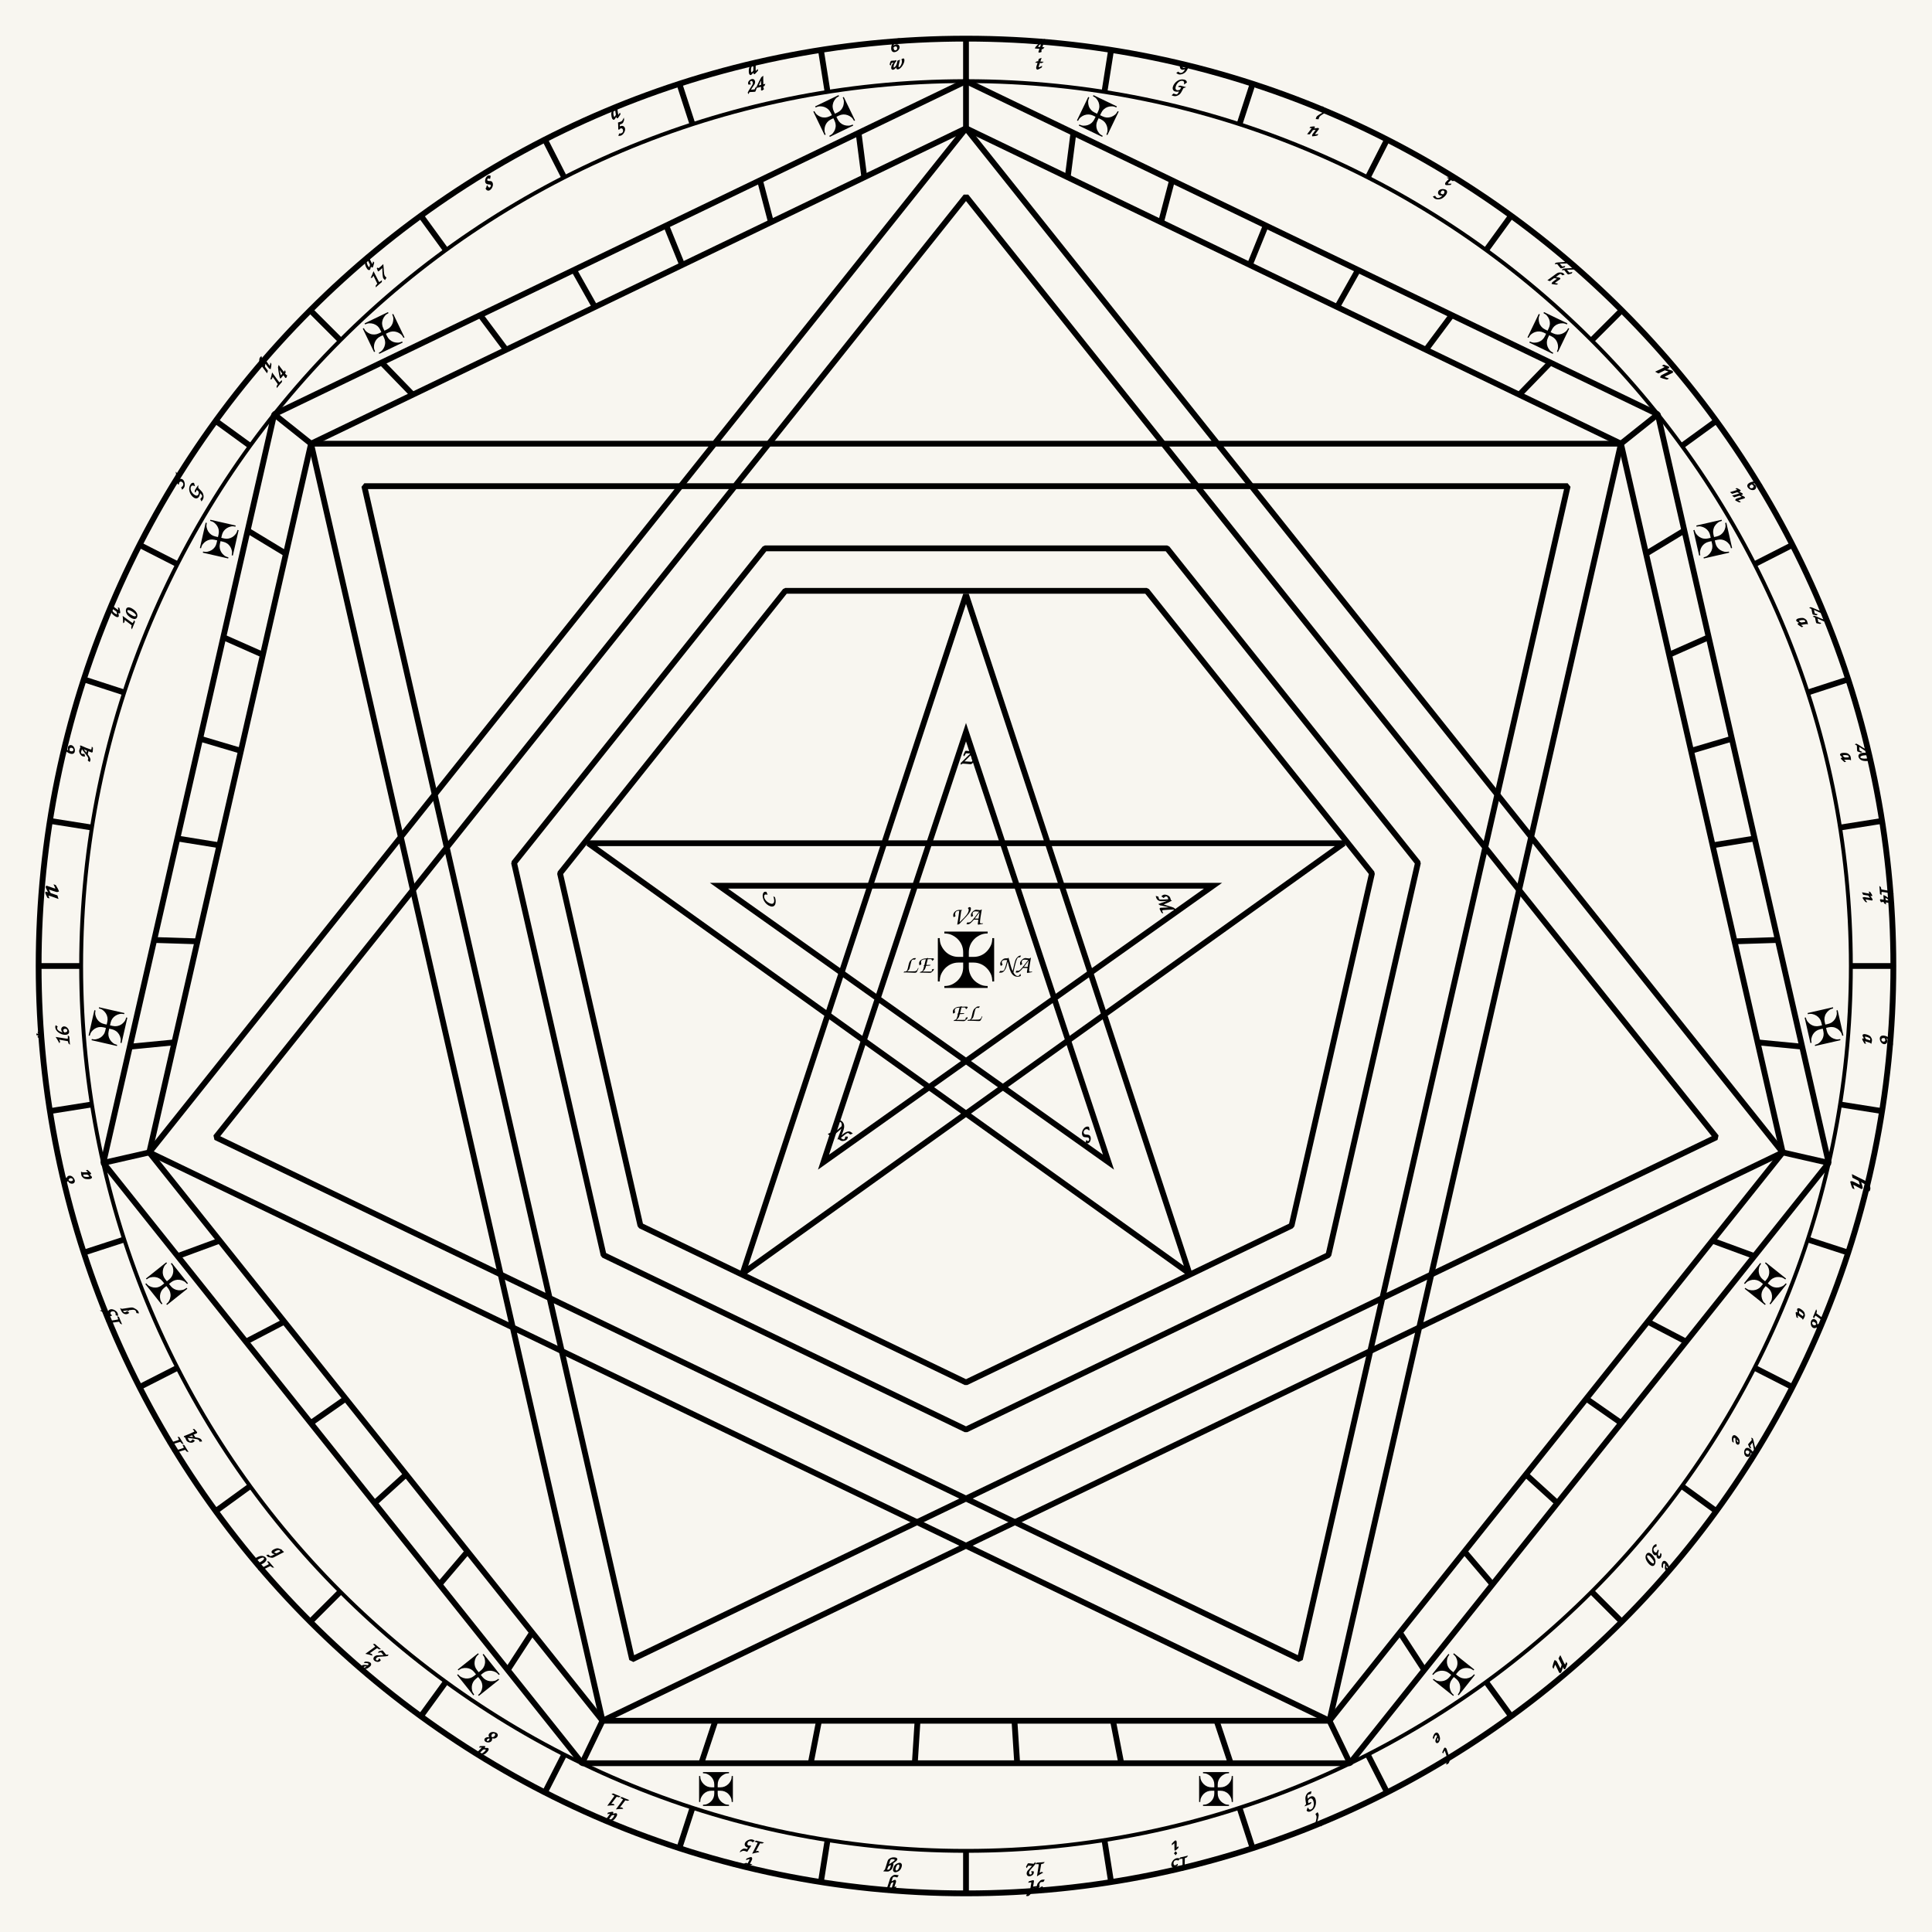
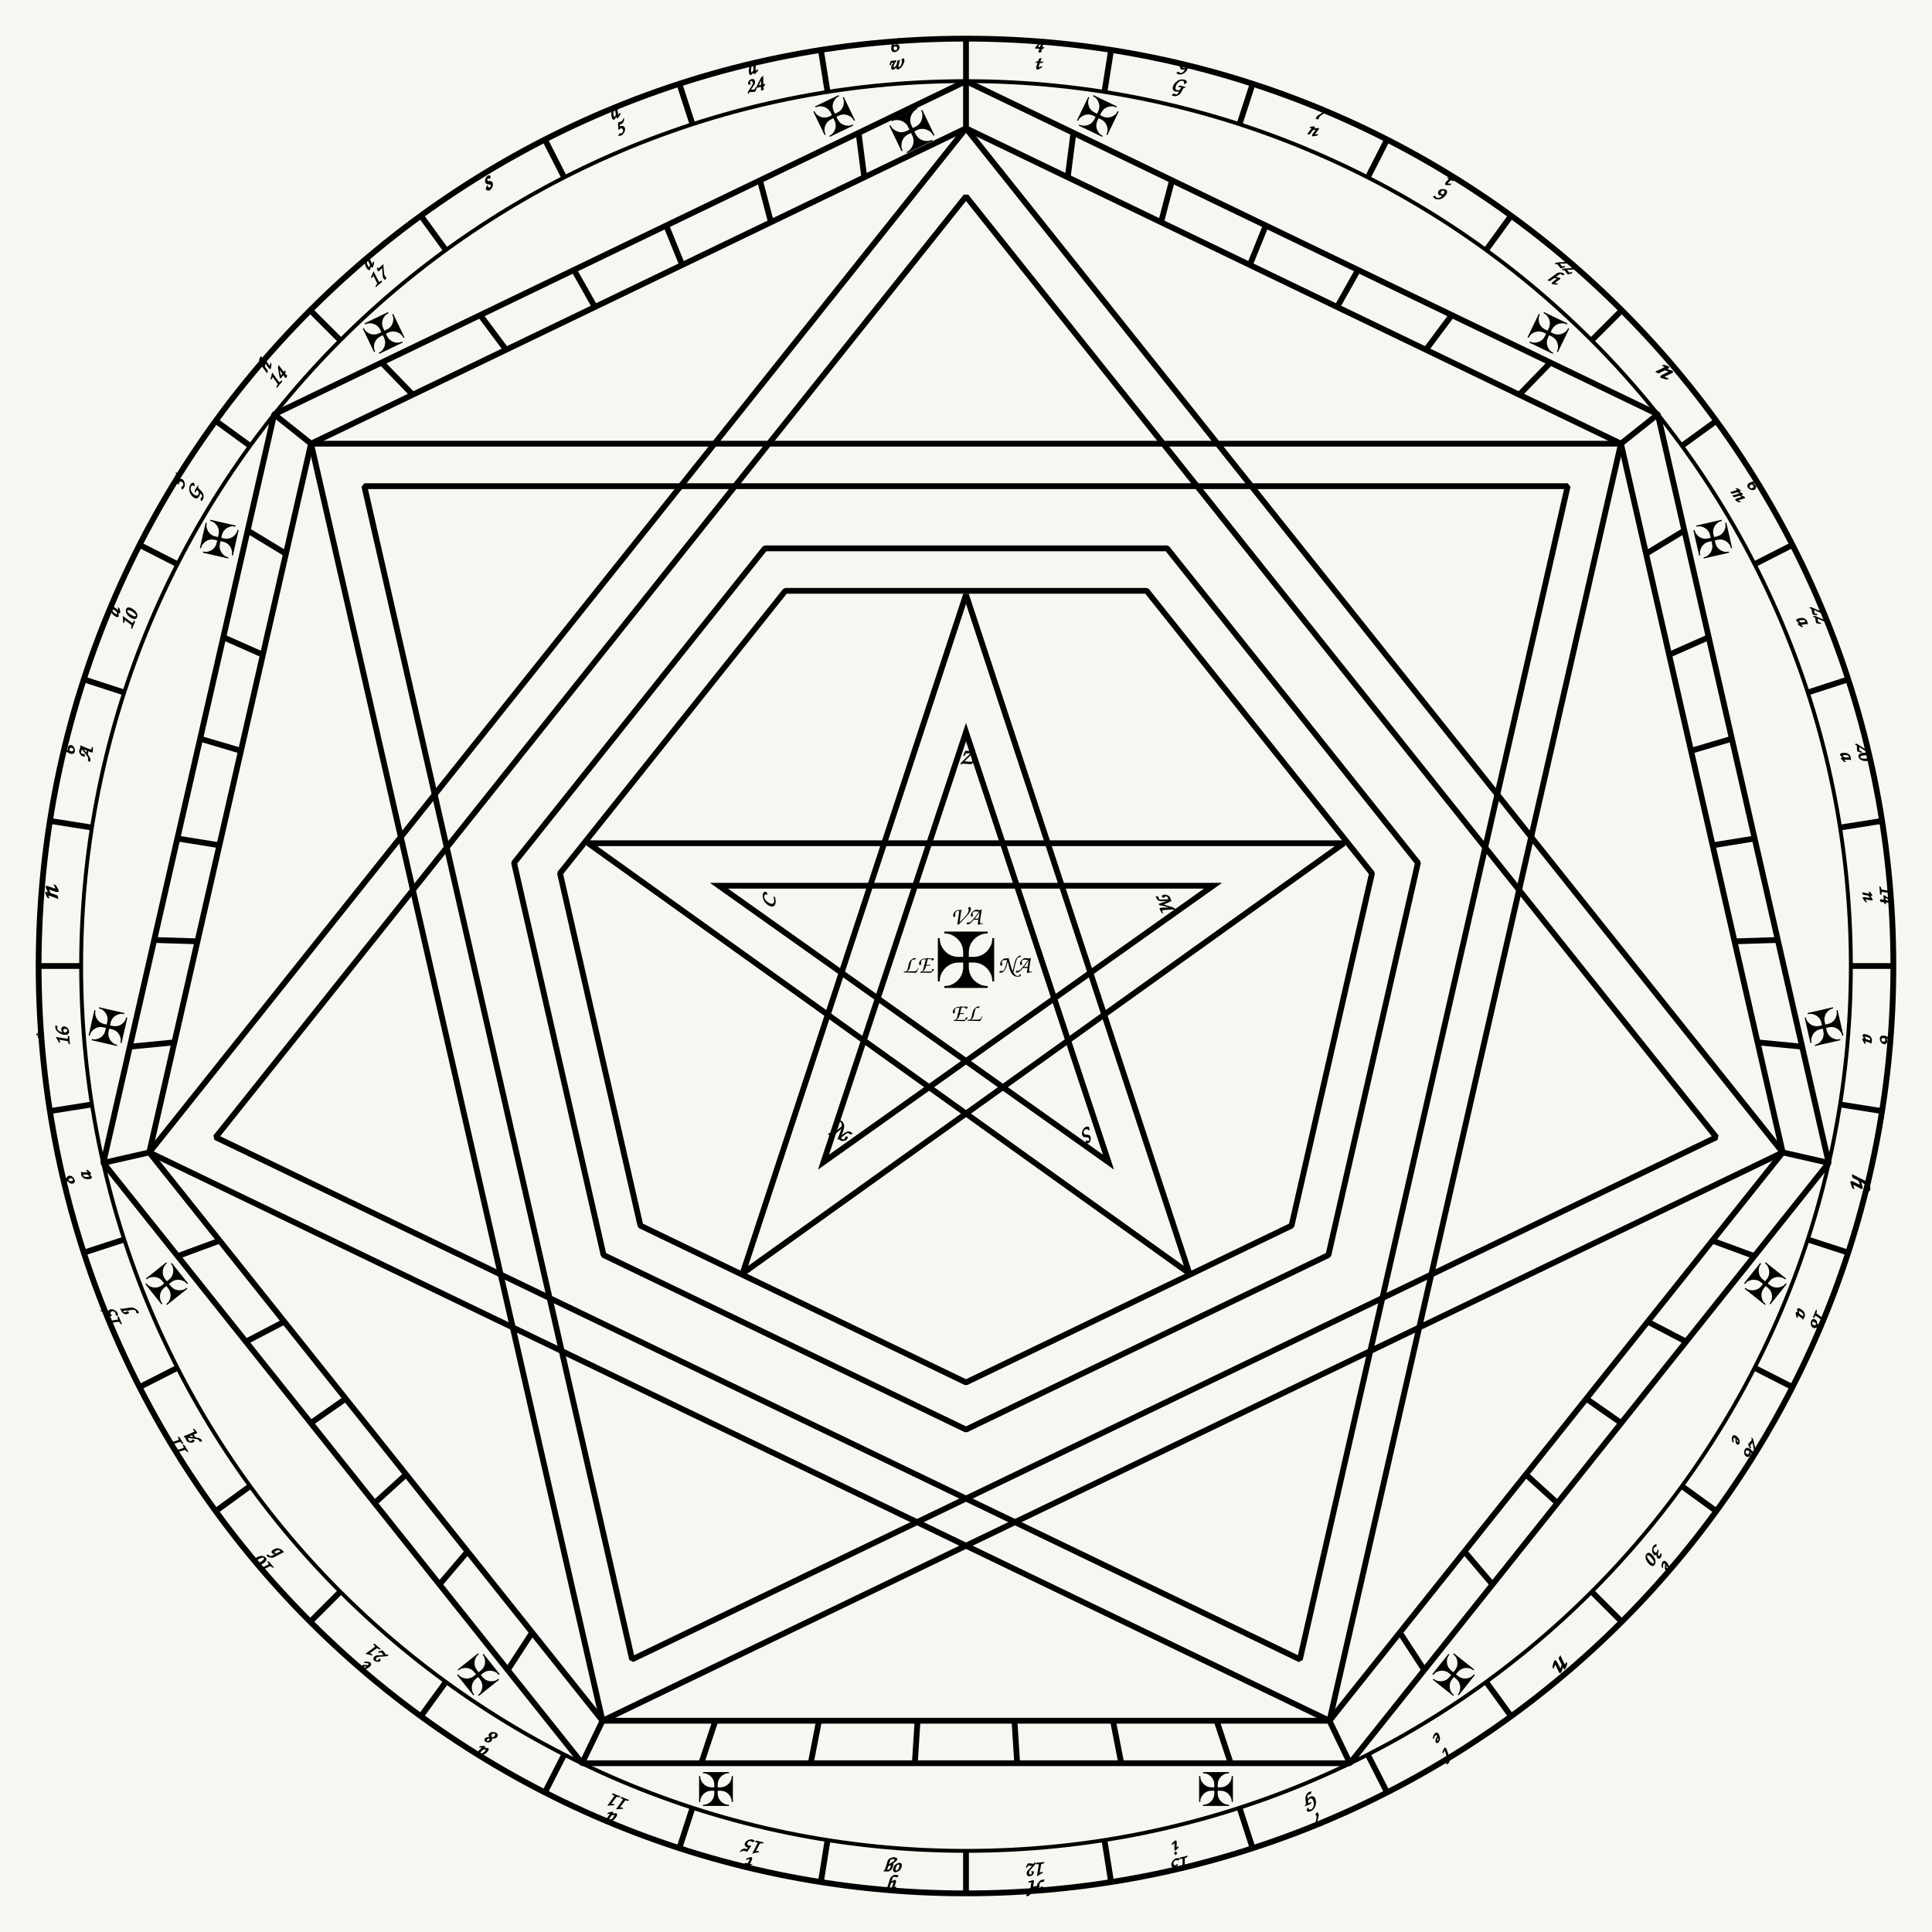
<svg xmlns="http://www.w3.org/2000/svg" viewBox="0 0 1000 1000">
  <rect width="1000" height="1000" fill="#f8f6f0" />
  <g id="circles">
    <circle cx="500" cy="500" r="480" fill="none" stroke="#000" stroke-width="3" />
    <circle cx="500" cy="500" r="458" fill="none" stroke="#000" stroke-width="2" />
  </g>
  <g id="spokes">
    <path d="   M 500.00 20.00 L 500.00 42.00   M 575.09 25.91 L 571.65 47.64   M 648.33 43.49 L 641.53 64.42   M 717.92 72.32 L 707.93 91.92   M 782.14 111.67 L 769.21 129.47   M 839.41 160.59 L 823.85 176.15   M 888.33 217.86 L 870.53 230.79   M 927.68 282.08 L 908.08 292.07   M 956.51 351.67 L 935.58 358.47   M 974.09 424.91 L 952.36 428.35   M 980.00 500.00 L 958.00 500.00   M 974.09 575.09 L 952.36 571.65   M 956.51 648.33 L 935.58 641.53   M 927.68 717.92 L 908.08 707.93   M 888.33 782.14 L 870.53 769.21   M 839.41 839.41 L 823.85 823.85   M 782.14 888.33 L 769.21 870.53   M 717.92 927.68 L 707.93 908.08   M 648.33 956.51 L 641.53 935.58   M 575.09 974.09 L 571.65 952.36   M 500.00 980.00 L 500.00 958.00   M 424.91 974.09 L 428.35 952.36   M 351.67 956.51 L 358.47 935.58   M 282.08 927.68 L 292.07 908.08   M 217.86 888.33 L 230.79 870.53   M 160.59 839.41 L 176.15 823.85   M 111.67 782.14 L 129.47 769.21   M 72.32 717.92 L 91.92 707.93   M 43.49 648.33 L 64.42 641.53   M 25.91 575.09 L 47.64 571.65   M 20.00 500.00 L 42.00 500.00   M 25.91 424.91 L 47.64 428.35   M 43.49 351.67 L 64.42 358.47   M 72.32 282.08 L 91.92 292.07   M 111.67 217.86 L 129.47 230.79   M 160.59 160.59 L 176.15 176.15   M 217.86 111.67 L 230.79 129.47   M 282.08 72.32 L 292.07 91.92   M 351.67 43.49 L 358.47 64.42   M 424.91 25.91 L 428.35 47.64   Z" fill="none" stroke="#000" stroke-width="3" stroke-linejoin="bevel" />
  </g>
  <g id="outer heptagon">
    <path d="   M 500.00  42.00     L 858.08 214.44     L 946.52 601.91     L 698.72 912.64     L 301.28 912.64     L  53.48 601.91     L 141.92 214.44   Z" fill="none" stroke="#000" stroke-width="3" stroke-linejoin="bevel" />
  </g>
  <g id="inner heptagon">
    <path d="     M 500.00  66.40      L 839.00 229.65      L 922.73 596.49      L 688.13 890.66      L 311.87 890.66      L  77.27 596.49      L 161.00 229.65  Z " fill="none" stroke="#000" stroke-width="3" stroke-linejoin="bevel" />
  </g>
  <g id="inter-heptagon spokes">
    <path d="   M 500.00  66.40 L 500.00  42.00    M 552.64  91.75 L 555.60  68.78    M 600.95 115.02 L 606.64  93.35    M 646.90 137.14 L 655.17 116.73    M 692.10 158.91 L 702.91 139.72    M 738.05 181.04 L 751.44 163.09    M 786.37 204.30 L 802.48 187.67    M 839.00 229.65 L 858.08 214.44    M 852.00 286.61 L 871.81 274.61    M 863.94 338.90 L 884.42 329.83    M 875.29 388.62 L 896.40 382.35    M 886.45 437.52 L 908.19 434.01    M 897.80 487.24 L 920.18 486.53    M 909.73 539.53 L 932.78 541.75    M 922.73 596.49 L 946.52 601.91    M 886.30 642.16 L 908.04 650.16    M 852.87 684.09 L 872.72 694.45    M 821.07 723.96 L 839.14 736.57    M 789.79 763.18 L 806.10 777.99    M 758.00 803.06 L 772.51 820.11    M 724.56 844.98 L 737.20 864.40    M 688.13 890.66 L 698.72 912.64    M 629.71 890.66 L 637.01 912.64    M 576.08 890.66 L 580.36 912.64    M 525.08 890.66 L 526.49 912.64    M 474.92 890.66 L 473.51 912.64    M 423.92 890.66 L 419.64 912.64    M 370.29 890.66 L 362.99 912.64    M 311.87 890.66 L 301.28 912.64    M 275.44 844.98 L 262.80 864.40    M 242.00 803.06 L 227.49 820.11    M 210.21 763.18 L 193.90 777.99    M 178.93 723.96 L 160.86 736.57    M 147.13 684.09 L 127.28 694.45    M 113.70 642.16 L  91.96 650.16    M  77.27 596.49 L  53.48 601.91    M  90.27 539.53 L  67.22 541.75    M 102.20 487.24 L  79.82 486.53    M 113.55 437.52 L  91.81 434.01    M 124.71 388.62 L 103.60 382.35    M 136.06 338.90 L 115.58 329.83    M 148.00 286.61 L 128.19 274.61    M 161.00 229.65 L 141.92 214.44    M 213.63 204.30 L 197.52 187.67    M 261.95 181.04 L 248.56 163.09    M 307.90 158.91 L 297.09 139.72    M 353.10 137.14 L 344.83 116.73    M 399.05 115.02 L 393.36  93.35    M 447.36  91.75 L 444.40  68.78  Z " fill="none" stroke="#000" stroke-width="3" stroke-linejoin="bevel" />
  </g>
  <g id="outer heptagram">
    <path d="     M 500.00  66.40      L 922.73 596.49      L 311.87 890.66      L 161.00 229.65      L 839.00 229.65      L 688.13 890.66      L  77.27 596.49  Z " fill="none" stroke="#000" stroke-width="3" stroke-linejoin="bevel" />
  </g>
  <g id="inner heptagram">
    <path d="     M 500.00 101.66      L 888.35 588.64      L 327.17 858.89      L 188.57 251.64      L 811.43 251.64      L 672.83 858.89      L 111.65 588.64  Z " fill="none" stroke="#000" stroke-width="3" stroke-linejoin="bevel" />
  </g>
  <g id="inner2 heptagon">
    <path d="     M 604.10 283.83      L 733.92 446.61      L 687.59 649.60      L 500.00 739.94      L 312.41 649.60      L 266.08 446.61      L 395.90 283.83  Z " fill="none" stroke="#000" stroke-width="3" stroke-linejoin="bevel" />
  </g>
  <g id="inner3 heptagon">
    <path d="     M 593.52 305.81      L 710.13 452.04      L 668.51 634.39      L 500.00 715.54      L 331.49 634.39      L 289.87 452.04      L 406.48 305.81  Z " fill="none" stroke="#000" stroke-width="3" stroke-linejoin="bevel" />
  </g>
  <g id="outer pentagram">
    <path d="     M 500.00 307.78      L 615.61 659.12      L 304.45 436.46      L 695.55 436.46      L 384.39 659.12  Z " fill="none" stroke="#000" stroke-width="3" stroke-linejoin="bevel" />
  </g>
  <g id="inner pentagram">
    <path d="     M 500.00 378.97      L 573.76 601.53      L 372.15 458.46      L 627.85 458.46      L 426.24 601.53  Z " fill="none" stroke="#000" stroke-width="3" stroke-linejoin="miter" />
  </g>
  <g id="inner pentagram">
    <text x="960.58" y="536.25" font-family="'Brush Script MT', 'Lucida Handwriting', cursive" font-size="11" font-weight="bold" text-anchor="middle" dominant-baseline="text-bottom" transform="rotate(94.5, 960.58, 536.25)" fill="#000">a</text>
    <text x="969.55" y="536.95" font-family="'Brush Script MT', 'Lucida Handwriting', cursive" font-size="11" font-weight="bold" text-anchor="middle" dominant-baseline="text-bottom" transform="rotate(94.5, 969.55, 536.95)" fill="#000">6</text>
    <text x="953.61" y="608.90" font-family="'Brush Script MT', 'Lucida Handwriting', cursive" font-size="15" font-weight="bold" text-anchor="middle" dominant-baseline="text-bottom" transform="rotate(103.5, 953.61, 608.90)" fill="#000">h</text>
    <text x="926.83" y="676.80" font-family="'Brush Script MT', 'Lucida Handwriting', cursive" font-size="11" font-weight="bold" text-anchor="middle" dominant-baseline="text-bottom" transform="rotate(112.5, 926.83, 676.80)" fill="#000">a</text>
    <text x="935.15" y="680.24" font-family="'Brush Script MT', 'Lucida Handwriting', cursive" font-size="11" font-weight="bold" text-anchor="middle" dominant-baseline="text-bottom" transform="rotate(112.5, 935.15, 680.24)" fill="#000">18</text>
    <text x="893.92" y="741.39" font-family="'Brush Script MT', 'Lucida Handwriting', cursive" font-size="11" font-weight="bold" text-anchor="middle" dominant-baseline="text-bottom" transform="rotate(121.5, 893.92, 741.39)" fill="#000">e</text>
    <text x="901.59" y="746.10" font-family="'Brush Script MT', 'Lucida Handwriting', cursive" font-size="11" font-weight="bold" text-anchor="middle" dominant-baseline="text-bottom" transform="rotate(121.5, 901.59, 746.10)" fill="#000">26</text>
    <text x="851.31" y="800.04" font-family="'Brush Script MT', 'Lucida Handwriting', cursive" font-size="11" font-weight="bold" text-anchor="middle" dominant-baseline="text-bottom" transform="rotate(130.5, 851.31, 800.04)" fill="#000">30</text>
    <text x="858.15" y="805.89" font-family="'Brush Script MT', 'Lucida Handwriting', cursive" font-size="11" font-weight="bold" text-anchor="middle" dominant-baseline="text-bottom" transform="rotate(130.5, 858.15, 805.89)" fill="#000">e</text>
    <text x="802.97" y="854.73" font-family="'Brush Script MT', 'Lucida Handwriting', cursive" font-size="15" font-weight="bold" text-anchor="middle" dominant-baseline="text-bottom" transform="rotate(139.5, 802.97, 854.73)" fill="#000">n</text>
    <text x="741.39" y="893.92" font-family="'Brush Script MT', 'Lucida Handwriting', cursive" font-size="11" font-weight="bold" text-anchor="middle" dominant-baseline="text-bottom" transform="rotate(148.5, 741.39, 893.92)" fill="#000">e</text>
    <text x="746.10" y="901.59" font-family="'Brush Script MT', 'Lucida Handwriting', cursive" font-size="11" font-weight="bold" text-anchor="middle" dominant-baseline="text-bottom" transform="rotate(148.5, 746.10, 901.59)" fill="#000">l</text>
    <text x="676.80" y="926.83" font-family="'Brush Script MT', 'Lucida Handwriting', cursive" font-size="11" font-weight="bold" text-anchor="middle" dominant-baseline="text-bottom" transform="rotate(157.5, 676.80, 926.83)" fill="#000">G</text>
    <text x="680.24" y="935.15" font-family="'Brush Script MT', 'Lucida Handwriting', cursive" font-size="11" font-weight="bold" text-anchor="middle" dominant-baseline="text-bottom" transform="rotate(157.5, 680.24, 935.15)" fill="#000">7</text>
    <text x="607.85" y="949.23" font-family="'Brush Script MT', 'Lucida Handwriting', cursive" font-size="11" font-weight="bold" text-anchor="middle" dominant-baseline="text-bottom" transform="rotate(166.5, 607.85, 949.23)" fill="#000">i</text>
    <text x="609.95" y="957.99" font-family="'Brush Script MT', 'Lucida Handwriting', cursive" font-size="11" font-weight="bold" text-anchor="middle" dominant-baseline="text-bottom" transform="rotate(166.5, 609.95, 957.99)" fill="#000">13</text>
    <text x="536.25" y="960.58" font-family="'Brush Script MT', 'Lucida Handwriting', cursive" font-size="11" font-weight="bold" text-anchor="middle" dominant-baseline="text-bottom" transform="rotate(175.5, 536.25, 960.58)" fill="#000">12</text>
    <text x="536.95" y="969.55" font-family="'Brush Script MT', 'Lucida Handwriting', cursive" font-size="11" font-weight="bold" text-anchor="middle" dominant-baseline="text-bottom" transform="rotate(175.5, 536.95, 969.55)" fill="#000">H</text>
    <text x="463.75" y="960.58" font-family="'Brush Script MT', 'Lucida Handwriting', cursive" font-size="11" font-weight="bold" text-anchor="middle" dominant-baseline="text-bottom" transform="rotate(184.5, 463.75, 960.58)" fill="#000">og</text>
    <text x="463.05" y="969.55" font-family="'Brush Script MT', 'Lucida Handwriting', cursive" font-size="11" font-weight="bold" text-anchor="middle" dominant-baseline="text-bottom" transform="rotate(184.5, 463.05, 969.55)" fill="#000">y</text>
    <text x="392.15" y="949.23" font-family="'Brush Script MT', 'Lucida Handwriting', cursive" font-size="11" font-weight="bold" text-anchor="middle" dominant-baseline="text-bottom" transform="rotate(193.5, 392.15, 949.23)" fill="#000">15</text>
    <text x="390.05" y="957.99" font-family="'Brush Script MT', 'Lucida Handwriting', cursive" font-size="11" font-weight="bold" text-anchor="middle" dominant-baseline="text-bottom" transform="rotate(193.5, 390.05, 957.99)" fill="#000">t</text>
    <text x="323.20" y="926.83" font-family="'Brush Script MT', 'Lucida Handwriting', cursive" font-size="11" font-weight="bold" text-anchor="middle" dominant-baseline="text-bottom" transform="rotate(202.5, 323.20, 926.83)" fill="#000">11</text>
    <text x="319.76" y="935.15" font-family="'Brush Script MT', 'Lucida Handwriting', cursive" font-size="11" font-weight="bold" text-anchor="middle" dominant-baseline="text-bottom" transform="rotate(202.5, 319.76, 935.15)" fill="#000">a</text>
    <text x="258.61" y="893.92" font-family="'Brush Script MT', 'Lucida Handwriting', cursive" font-size="11" font-weight="bold" text-anchor="middle" dominant-baseline="text-bottom" transform="rotate(211.5, 258.61, 893.92)" fill="#000">8</text>
    <text x="253.90" y="901.59" font-family="'Brush Script MT', 'Lucida Handwriting', cursive" font-size="11" font-weight="bold" text-anchor="middle" dominant-baseline="text-bottom" transform="rotate(211.5, 253.90, 901.59)" fill="#000">a</text>
    <text x="199.96" y="851.31" font-family="'Brush Script MT', 'Lucida Handwriting', cursive" font-size="11" font-weight="bold" text-anchor="middle" dominant-baseline="text-bottom" transform="rotate(220.5, 199.96, 851.31)" fill="#000">21</text>
    <text x="194.11" y="858.15" font-family="'Brush Script MT', 'Lucida Handwriting', cursive" font-size="11" font-weight="bold" text-anchor="middle" dominant-baseline="text-bottom" transform="rotate(220.5, 194.11, 858.15)" fill="#000">e</text>
    <text x="148.69" y="800.04" font-family="'Brush Script MT', 'Lucida Handwriting', cursive" font-size="11" font-weight="bold" text-anchor="middle" dominant-baseline="text-bottom" transform="rotate(229.5, 148.69, 800.04)" fill="#000">b</text>
    <text x="141.85" y="805.89" font-family="'Brush Script MT', 'Lucida Handwriting', cursive" font-size="11" font-weight="bold" text-anchor="middle" dominant-baseline="text-bottom" transform="rotate(229.5, 141.85, 805.89)" fill="#000">10</text>
    <text x="106.08" y="741.39" font-family="'Brush Script MT', 'Lucida Handwriting', cursive" font-size="11" font-weight="bold" text-anchor="middle" dominant-baseline="text-bottom" transform="rotate(238.5, 106.08, 741.39)" fill="#000">A</text>
    <text x=" 98.41" y="746.10" font-family="'Brush Script MT', 'Lucida Handwriting', cursive" font-size="11" font-weight="bold" text-anchor="middle" dominant-baseline="text-bottom" transform="rotate(238.5,  98.41, 746.10)" fill="#000">11</text>
    <text x=" 73.17" y="676.80" font-family="'Brush Script MT', 'Lucida Handwriting', cursive" font-size="11" font-weight="bold" text-anchor="middle" dominant-baseline="text-bottom" transform="rotate(247.5,  73.17, 676.80)" fill="#000">J</text>
    <text x=" 64.85" y="680.24" font-family="'Brush Script MT', 'Lucida Handwriting', cursive" font-size="11" font-weight="bold" text-anchor="middle" dominant-baseline="text-bottom" transform="rotate(247.5,  64.85, 680.24)" fill="#000">15</text>
    <text x=" 50.77" y="607.85" font-family="'Brush Script MT', 'Lucida Handwriting', cursive" font-size="11" font-weight="bold" text-anchor="middle" dominant-baseline="text-bottom" transform="rotate(256.5,  50.77, 607.85)" fill="#000">a</text>
    <text x=" 42.01" y="609.95" font-family="'Brush Script MT', 'Lucida Handwriting', cursive" font-size="11" font-weight="bold" text-anchor="middle" dominant-baseline="text-bottom" transform="rotate(256.5,  42.01, 609.95)" fill="#000">8</text>
    <text x=" 39.42" y="536.25" font-family="'Brush Script MT', 'Lucida Handwriting', cursive" font-size="11" font-weight="bold" text-anchor="middle" dominant-baseline="text-bottom" transform="rotate(265.5,  39.42, 536.25)" fill="#000">16</text>
    <text x=" 30.45" y="536.95" font-family="'Brush Script MT', 'Lucida Handwriting', cursive" font-size="11" font-weight="bold" text-anchor="middle" dominant-baseline="text-bottom" transform="rotate(265.5,  30.45, 536.95)" fill="#000">*</text>
    <text x=" 34.94" y="463.40" font-family="'Brush Script MT', 'Lucida Handwriting', cursive" font-size="15" font-weight="bold" text-anchor="middle" dominant-baseline="text-bottom" transform="rotate(274.5,  34.94, 463.40)" fill="#000">n</text>
    <text x=" 50.77" y="392.15" font-family="'Brush Script MT', 'Lucida Handwriting', cursive" font-size="11" font-weight="bold" text-anchor="middle" dominant-baseline="text-bottom" transform="rotate(283.5,  50.77, 392.15)" fill="#000">A</text>
    <text x=" 42.01" y="390.05" font-family="'Brush Script MT', 'Lucida Handwriting', cursive" font-size="11" font-weight="bold" text-anchor="middle" dominant-baseline="text-bottom" transform="rotate(283.5,  42.01, 390.05)" fill="#000">6</text>
    <text x=" 73.17" y="323.20" font-family="'Brush Script MT', 'Lucida Handwriting', cursive" font-size="11" font-weight="bold" text-anchor="middle" dominant-baseline="text-bottom" transform="rotate(292.5,  73.17, 323.20)" fill="#000">10</text>
    <text x=" 64.85" y="319.76" font-family="'Brush Script MT', 'Lucida Handwriting', cursive" font-size="11" font-weight="bold" text-anchor="middle" dominant-baseline="text-bottom" transform="rotate(292.5,  64.85, 319.76)" fill="#000">a</text>
    <text x="106.08" y="258.61" font-family="'Brush Script MT', 'Lucida Handwriting', cursive" font-size="11" font-weight="bold" text-anchor="middle" dominant-baseline="text-bottom" transform="rotate(301.5, 106.08, 258.61)" fill="#000">G</text>
    <text x=" 98.41" y="253.90" font-family="'Brush Script MT', 'Lucida Handwriting', cursive" font-size="11" font-weight="bold" text-anchor="middle" dominant-baseline="text-bottom" transform="rotate(301.5,  98.41, 253.90)" fill="#000">5</text>
    <text x="148.69" y="199.96" font-family="'Brush Script MT', 'Lucida Handwriting', cursive" font-size="11" font-weight="bold" text-anchor="middle" dominant-baseline="text-bottom" transform="rotate(310.5, 148.69, 199.96)" fill="#000">14</text>
    <text x="141.85" y="194.11" font-family="'Brush Script MT', 'Lucida Handwriting', cursive" font-size="11" font-weight="bold" text-anchor="middle" dominant-baseline="text-bottom" transform="rotate(310.5, 141.85, 194.11)" fill="#000">h</text>
    <text x="199.96" y="148.69" font-family="'Brush Script MT', 'Lucida Handwriting', cursive" font-size="11" font-weight="bold" text-anchor="middle" dominant-baseline="text-bottom" transform="rotate(319.5, 199.96, 148.69)" fill="#000">17</text>
    <text x="194.11" y="141.85" font-family="'Brush Script MT', 'Lucida Handwriting', cursive" font-size="11" font-weight="bold" text-anchor="middle" dominant-baseline="text-bottom" transform="rotate(319.5, 194.11, 141.85)" fill="#000">a</text>
    <text x="256.25" y="102.24" font-family="'Brush Script MT', 'Lucida Handwriting', cursive" font-size="15" font-weight="bold" text-anchor="middle" dominant-baseline="text-bottom" transform="rotate(328.5, 256.25, 102.24)" fill="#000">s</text>
    <text x="323.20" y=" 73.17" font-family="'Brush Script MT', 'Lucida Handwriting', cursive" font-size="11" font-weight="bold" text-anchor="middle" dominant-baseline="text-bottom" transform="rotate(337.5, 323.20,  73.17)" fill="#000">5</text>
    <text x="319.76" y=" 64.85" font-family="'Brush Script MT', 'Lucida Handwriting', cursive" font-size="11" font-weight="bold" text-anchor="middle" dominant-baseline="text-bottom" transform="rotate(337.5, 319.76,  64.85)" fill="#000">a</text>
    <text x="392.15" y=" 50.77" font-family="'Brush Script MT', 'Lucida Handwriting', cursive" font-size="11" font-weight="bold" text-anchor="middle" dominant-baseline="text-bottom" transform="rotate(346.5, 392.15,  50.77)" fill="#000">24</text>
    <text x="390.05" y=" 42.01" font-family="'Brush Script MT', 'Lucida Handwriting', cursive" font-size="11" font-weight="bold" text-anchor="middle" dominant-baseline="text-bottom" transform="rotate(346.5, 390.05,  42.01)" fill="#000">a</text>
    <text x="463.75" y=" 39.42" font-family="'Brush Script MT', 'Lucida Handwriting', cursive" font-size="11" font-weight="bold" text-anchor="middle" dominant-baseline="text-bottom" transform="rotate(355.5, 463.75,  39.42)" fill="#000">w</text>
    <text x="463.05" y=" 30.45" font-family="'Brush Script MT', 'Lucida Handwriting', cursive" font-size="11" font-weight="bold" text-anchor="middle" dominant-baseline="text-bottom" transform="rotate(355.5, 463.05,  30.45)" fill="#000">6</text>
    <text x="536.25" y=" 39.42" font-family="'Brush Script MT', 'Lucida Handwriting', cursive" font-size="11" font-weight="bold" text-anchor="middle" dominant-baseline="text-bottom" transform="rotate(364.5, 536.25,  39.42)" fill="#000">t</text>
    <text x="536.95" y=" 30.45" font-family="'Brush Script MT', 'Lucida Handwriting', cursive" font-size="11" font-weight="bold" text-anchor="middle" dominant-baseline="text-bottom" transform="rotate(364.5, 536.95,  30.45)" fill="#000">4</text>
    <text x="607.85" y=" 50.77" font-family="'Brush Script MT', 'Lucida Handwriting', cursive" font-size="11" font-weight="bold" text-anchor="middle" dominant-baseline="text-bottom" transform="rotate(373.5, 607.85,  50.77)" fill="#000">G</text>
    <text x="609.95" y=" 42.01" font-family="'Brush Script MT', 'Lucida Handwriting', cursive" font-size="11" font-weight="bold" text-anchor="middle" dominant-baseline="text-bottom" transform="rotate(373.5, 609.95,  42.01)" fill="#000">9</text>
    <text x="676.80" y=" 73.17" font-family="'Brush Script MT', 'Lucida Handwriting', cursive" font-size="11" font-weight="bold" text-anchor="middle" dominant-baseline="text-bottom" transform="rotate(382.5, 676.80,  73.17)" fill="#000">n</text>
    <text x="680.24" y=" 64.85" font-family="'Brush Script MT', 'Lucida Handwriting', cursive" font-size="11" font-weight="bold" text-anchor="middle" dominant-baseline="text-bottom" transform="rotate(382.5, 680.24,  64.85)" fill="#000">7</text>
    <text x="741.39" y="106.08" font-family="'Brush Script MT', 'Lucida Handwriting', cursive" font-size="11" font-weight="bold" text-anchor="middle" dominant-baseline="text-bottom" transform="rotate(391.5, 741.39, 106.08)" fill="#000">9</text>
    <text x="746.10" y=" 98.41" font-family="'Brush Script MT', 'Lucida Handwriting', cursive" font-size="11" font-weight="bold" text-anchor="middle" dominant-baseline="text-bottom" transform="rotate(391.5, 746.10,  98.41)" fill="#000">t</text>
    <text x="800.04" y="148.69" font-family="'Brush Script MT', 'Lucida Handwriting', cursive" font-size="11" font-weight="bold" text-anchor="middle" dominant-baseline="text-bottom" transform="rotate(400.5, 800.04, 148.69)" fill="#000">h</text>
    <text x="805.89" y="141.85" font-family="'Brush Script MT', 'Lucida Handwriting', cursive" font-size="11" font-weight="bold" text-anchor="middle" dominant-baseline="text-bottom" transform="rotate(400.5, 805.89, 141.85)" fill="#000">22</text>
    <text x="854.73" y="197.03" font-family="'Brush Script MT', 'Lucida Handwriting', cursive" font-size="15" font-weight="bold" text-anchor="middle" dominant-baseline="text-bottom" transform="rotate(409.5, 854.73, 197.03)" fill="#000">n</text>
    <text x="893.92" y="258.61" font-family="'Brush Script MT', 'Lucida Handwriting', cursive" font-size="11" font-weight="bold" text-anchor="middle" dominant-baseline="text-bottom" transform="rotate(418.5, 893.92, 258.61)" fill="#000">m</text>
    <text x="901.59" y="253.90" font-family="'Brush Script MT', 'Lucida Handwriting', cursive" font-size="11" font-weight="bold" text-anchor="middle" dominant-baseline="text-bottom" transform="rotate(418.5, 901.59, 253.90)" fill="#000">6</text>
    <text x="926.83" y="323.20" font-family="'Brush Script MT', 'Lucida Handwriting', cursive" font-size="11" font-weight="bold" text-anchor="middle" dominant-baseline="text-bottom" transform="rotate(427.5, 926.83, 323.20)" fill="#000">a</text>
    <text x="935.15" y="319.76" font-family="'Brush Script MT', 'Lucida Handwriting', cursive" font-size="11" font-weight="bold" text-anchor="middle" dominant-baseline="text-bottom" transform="rotate(427.5, 935.15, 319.76)" fill="#000">22</text>
    <text x="949.23" y="392.15" font-family="'Brush Script MT', 'Lucida Handwriting', cursive" font-size="11" font-weight="bold" text-anchor="middle" dominant-baseline="text-bottom" transform="rotate(436.5, 949.23, 392.15)" fill="#000">a</text>
    <text x="957.99" y="390.05" font-family="'Brush Script MT', 'Lucida Handwriting', cursive" font-size="11" font-weight="bold" text-anchor="middle" dominant-baseline="text-bottom" transform="rotate(436.5, 957.99, 390.05)" fill="#000">20</text>
    <text x="960.58" y="463.75" font-family="'Brush Script MT', 'Lucida Handwriting', cursive" font-size="11" font-weight="bold" text-anchor="middle" dominant-baseline="text-bottom" transform="rotate(445.5, 960.58, 463.75)" fill="#000">n</text>
    <text x="969.55" y="463.05" font-family="'Brush Script MT', 'Lucida Handwriting', cursive" font-size="11" font-weight="bold" text-anchor="middle" dominant-baseline="text-bottom" transform="rotate(445.5, 969.55, 463.05)" fill="#000">14</text>
  </g>
  <g id="Maltese Stars around heptagon">
    <text x="800.588" y="174.092" font-family="'DejaVu Sans', 'DejaVu Serif', 'FreeSerif', 'Noto Sans Symbols', 'Noto Serif'" font-size="24" font-weight="bold" text-anchor="middle" dominant-baseline="middle" fill="#000" transform="rotate(25.71429, 800.59, 174.09)">✠</text>
    <text x="567.391" y="61.79" font-family="'DejaVu Sans', 'DejaVu Serif', 'FreeSerif', 'Noto Sans Symbols', 'Noto Serif'" font-size="24" font-weight="bold" text-anchor="middle" dominant-baseline="middle" fill="#000" transform="rotate(25.71429, 567.39,  61.79)">✠</text>
    <text x="942.219" y="531.809" font-family="'DejaVu Sans', 'DejaVu Serif', 'FreeSerif', 'Noto Sans Symbols', 'Noto Serif'" font-size="24" font-weight="bold" text-anchor="middle" dominant-baseline="middle" fill="#000" transform="rotate(77.14286, 942.22, 531.81)">✠</text>
    <text x="884.624" y="279.469" font-family="'DejaVu Sans', 'DejaVu Serif', 'FreeSerif', 'Noto Sans Symbols', 'Noto Serif'" font-size="24" font-weight="bold" text-anchor="middle" dominant-baseline="middle" fill="#000" transform="rotate(77.14286, 884.62, 279.47)">✠</text>
    <text x="750.849" y="865.573" font-family="'DejaVu Sans', 'DejaVu Serif', 'FreeSerif', 'Noto Sans Symbols', 'Noto Serif'" font-size="24" font-weight="bold" text-anchor="middle" dominant-baseline="middle" fill="#000" transform="rotate(128.5714, 750.85, 865.57)">✠</text>
    <text x="912.227" y="663.212" font-family="'DejaVu Sans', 'DejaVu Serif', 'FreeSerif', 'Noto Sans Symbols', 'Noto Serif'" font-size="24" font-weight="bold" text-anchor="middle" dominant-baseline="middle" fill="#000" transform="rotate(128.5714, 912.23, 663.21)">✠</text>
    <text x="370.585" y="924.053" font-family="'DejaVu Sans', 'DejaVu Serif', 'FreeSerif', 'Noto Sans Symbols', 'Noto Serif'" font-size="24" font-weight="bold" text-anchor="middle" dominant-baseline="middle" fill="#000" transform="rotate(180.0, 370.59, 924.05)">✠</text>
    <text x="629.415" y="924.053" font-family="'DejaVu Sans', 'DejaVu Serif', 'FreeSerif', 'Noto Sans Symbols', 'Noto Serif'" font-size="24" font-weight="bold" text-anchor="middle" dominant-baseline="middle" fill="#000" transform="rotate(180.0, 629.41, 924.05)">✠</text>
    <text x="87.773" y="663.212" font-family="'DejaVu Sans', 'DejaVu Serif', 'FreeSerif', 'Noto Sans Symbols', 'Noto Serif'" font-size="24" font-weight="bold" text-anchor="middle" dominant-baseline="middle" fill="#000" transform="rotate(231.4286,  87.77, 663.21)">✠</text>
    <text x="249.151" y="865.573" font-family="'DejaVu Sans', 'DejaVu Serif', 'FreeSerif', 'Noto Sans Symbols', 'Noto Serif'" font-size="24" font-weight="bold" text-anchor="middle" dominant-baseline="middle" fill="#000" transform="rotate(231.4286, 249.15, 865.57)">✠</text>
    <text x="115.376" y="279.469" font-family="'DejaVu Sans', 'DejaVu Serif', 'FreeSerif', 'Noto Sans Symbols', 'Noto Serif'" font-size="24" font-weight="bold" text-anchor="middle" dominant-baseline="middle" fill="#000" transform="rotate(282.8571, 115.38, 279.47)">✠</text>
    <text x="57.781" y="531.809" font-family="'DejaVu Sans', 'DejaVu Serif', 'FreeSerif', 'Noto Sans Symbols', 'Noto Serif'" font-size="24" font-weight="bold" text-anchor="middle" dominant-baseline="middle" fill="#000" transform="rotate(282.8571,  57.78, 531.81)">✠</text>
    <text x="432.609" y="61.79" font-family="'DejaVu Sans', 'DejaVu Serif', 'FreeSerif', 'Noto Sans Symbols', 'Noto Serif'" font-size="24" font-weight="bold" text-anchor="middle" dominant-baseline="middle" fill="#000" transform="rotate(334.2857, 432.61,  61.79)">✠</text>
    <text x="199.412" y="174.092" font-family="'DejaVu Sans', 'DejaVu Serif', 'FreeSerif', 'Noto Sans Symbols', 'Noto Serif'" font-size="24" font-weight="bold" text-anchor="middle" dominant-baseline="middle" fill="#000" transform="rotate(334.2857, 199.41, 174.09)">✠</text>
+     <text x="472.912" y="69.449" font-family="'DejaVu Sans', 'DejaVu Serif', 'FreeSerif', 'Noto Sans Symbols', 'Noto Serif'" font-size="26" font-weight="bold" text-anchor="middle" dominant-baseline="middle" fill="#000" transform="rotate(334.2857, 472.91,  69.45)">✠</text>
  </g>
  <g id="inner-most text">
    <text x="500.00" y="398.97" font-family="'Brush Script MT', 'Lucida Handwriting', cursive" font-size="11" font-weight="bold" text-anchor="middle" dominant-baseline="text-bottom" transform="rotate(0.0, 500.00, 398.97)" fill="#000">Z</text>
    <text x="596.08" y="468.78" font-family="'Brush Script MT', 'Lucida Handwriting', cursive" font-size="11" font-weight="bold" text-anchor="middle" dominant-baseline="text-bottom" transform="rotate(72.0, 596.08, 468.78)" fill="#000">M</text>
    <text x="559.38" y="581.73" font-family="'Brush Script MT', 'Lucida Handwriting', cursive" font-size="11" font-weight="bold" text-anchor="middle" dominant-baseline="text-bottom" transform="rotate(144.0, 559.38, 581.73)" fill="#000">S</text>
    <text x="440.62" y="581.73" font-family="'Brush Script MT', 'Lucida Handwriting', cursive" font-size="11" font-weight="bold" text-anchor="middle" dominant-baseline="text-bottom" transform="rotate(216.0, 440.62, 581.73)" fill="#000">N</text>
    <text x="403.92" y="468.78" font-family="'Brush Script MT', 'Lucida Handwriting', cursive" font-size="11" font-weight="bold" text-anchor="middle" dominant-baseline="text-bottom" transform="rotate(288.0, 403.92, 468.78)" fill="#000">C</text>
    <text x="500.0" y="475.0" font-family="'Brush Script MT', 'Lucida Handwriting', cursive" font-size="13" font-weight="normal" text-anchor="middle" dominant-baseline="middle" fill="#000">VA</text>
    <text x="525.0" y="500.0" font-family="'Brush Script MT', 'Lucida Handwriting', cursive" font-size="13" font-weight="normal" text-anchor="middle" dominant-baseline="middle" fill="#000">NA</text>
    <text x="500.0" y="525.0" font-family="'Brush Script MT', 'Lucida Handwriting', cursive" font-size="13" font-weight="normal" text-anchor="middle" dominant-baseline="middle" fill="#000">EL</text>
    <text x="475.0" y="500.0" font-family="'Brush Script MT', 'Lucida Handwriting', cursive" font-size="13" font-weight="normal" text-anchor="middle" dominant-baseline="middle" fill="#000">LE</text>
    <text x="500.0" y="500.0" font-family="'DejaVu Sans', 'DejaVu Serif', 'FreeSerif', 'Noto Sans Symbols', 'Noto Serif'" font-size="40" font-weight="bold" text-anchor="middle" dominant-baseline="middle" fill="#000">✠</text>
  </g>
</svg>
